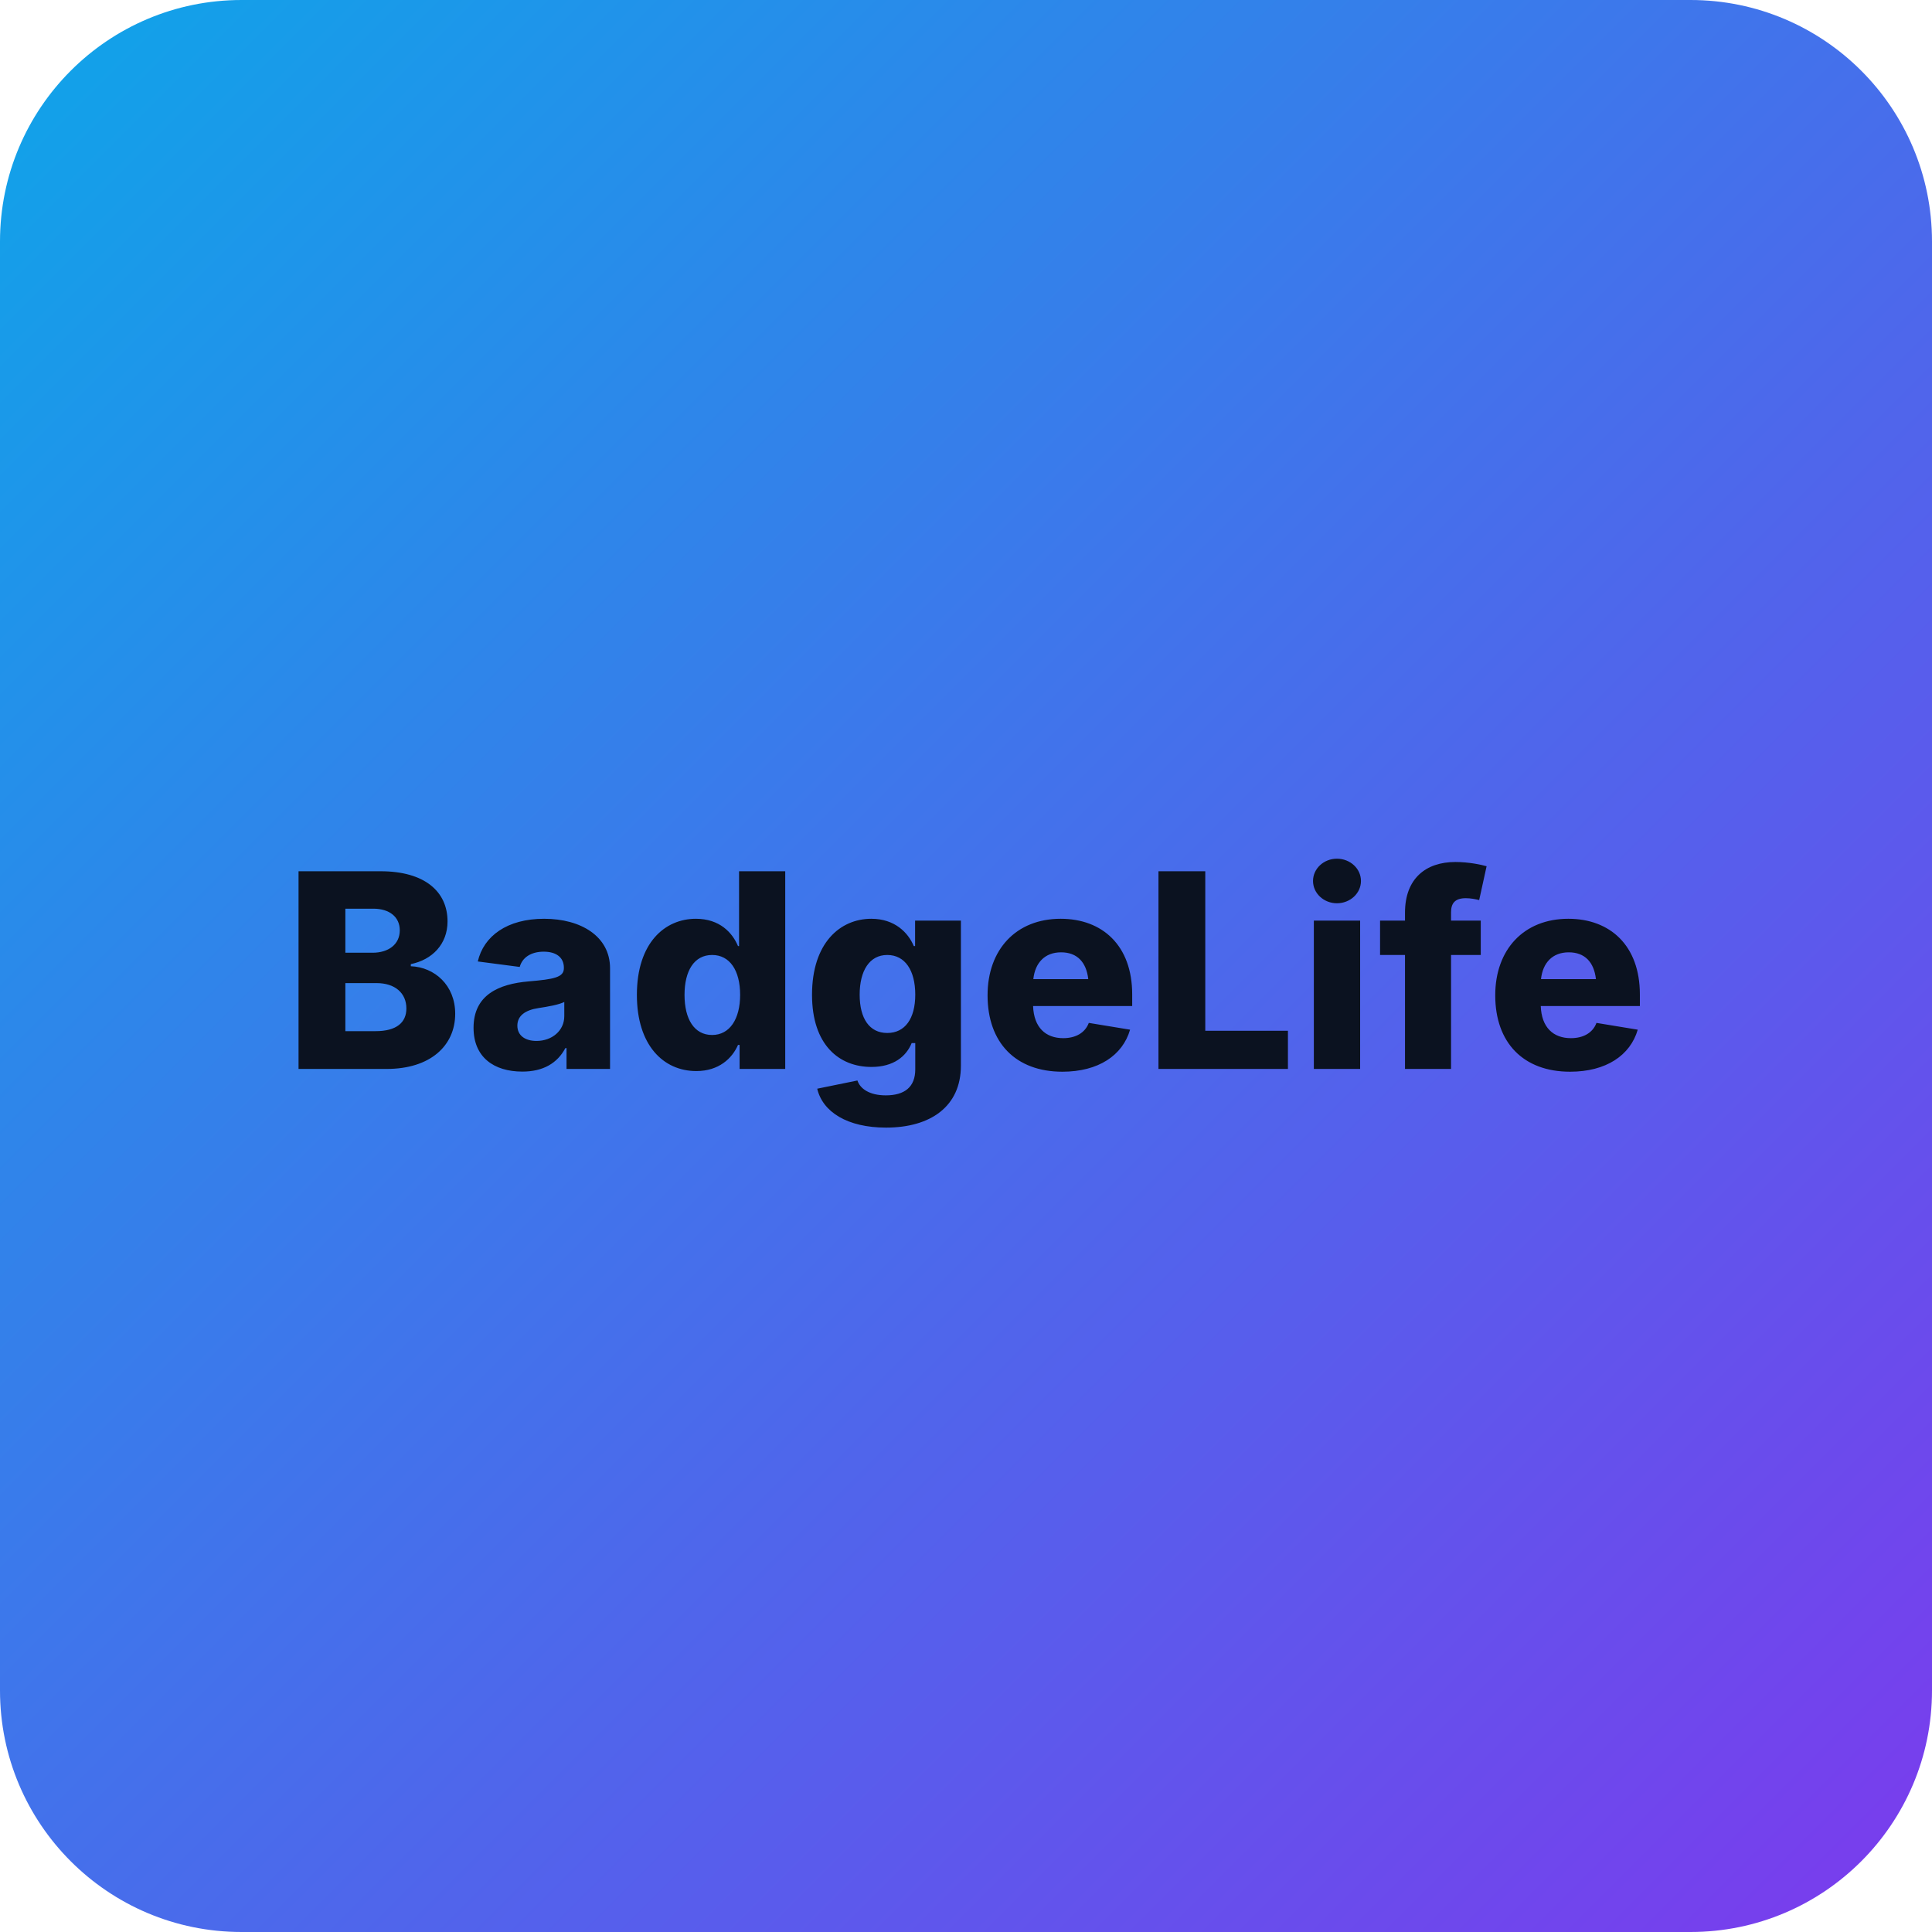
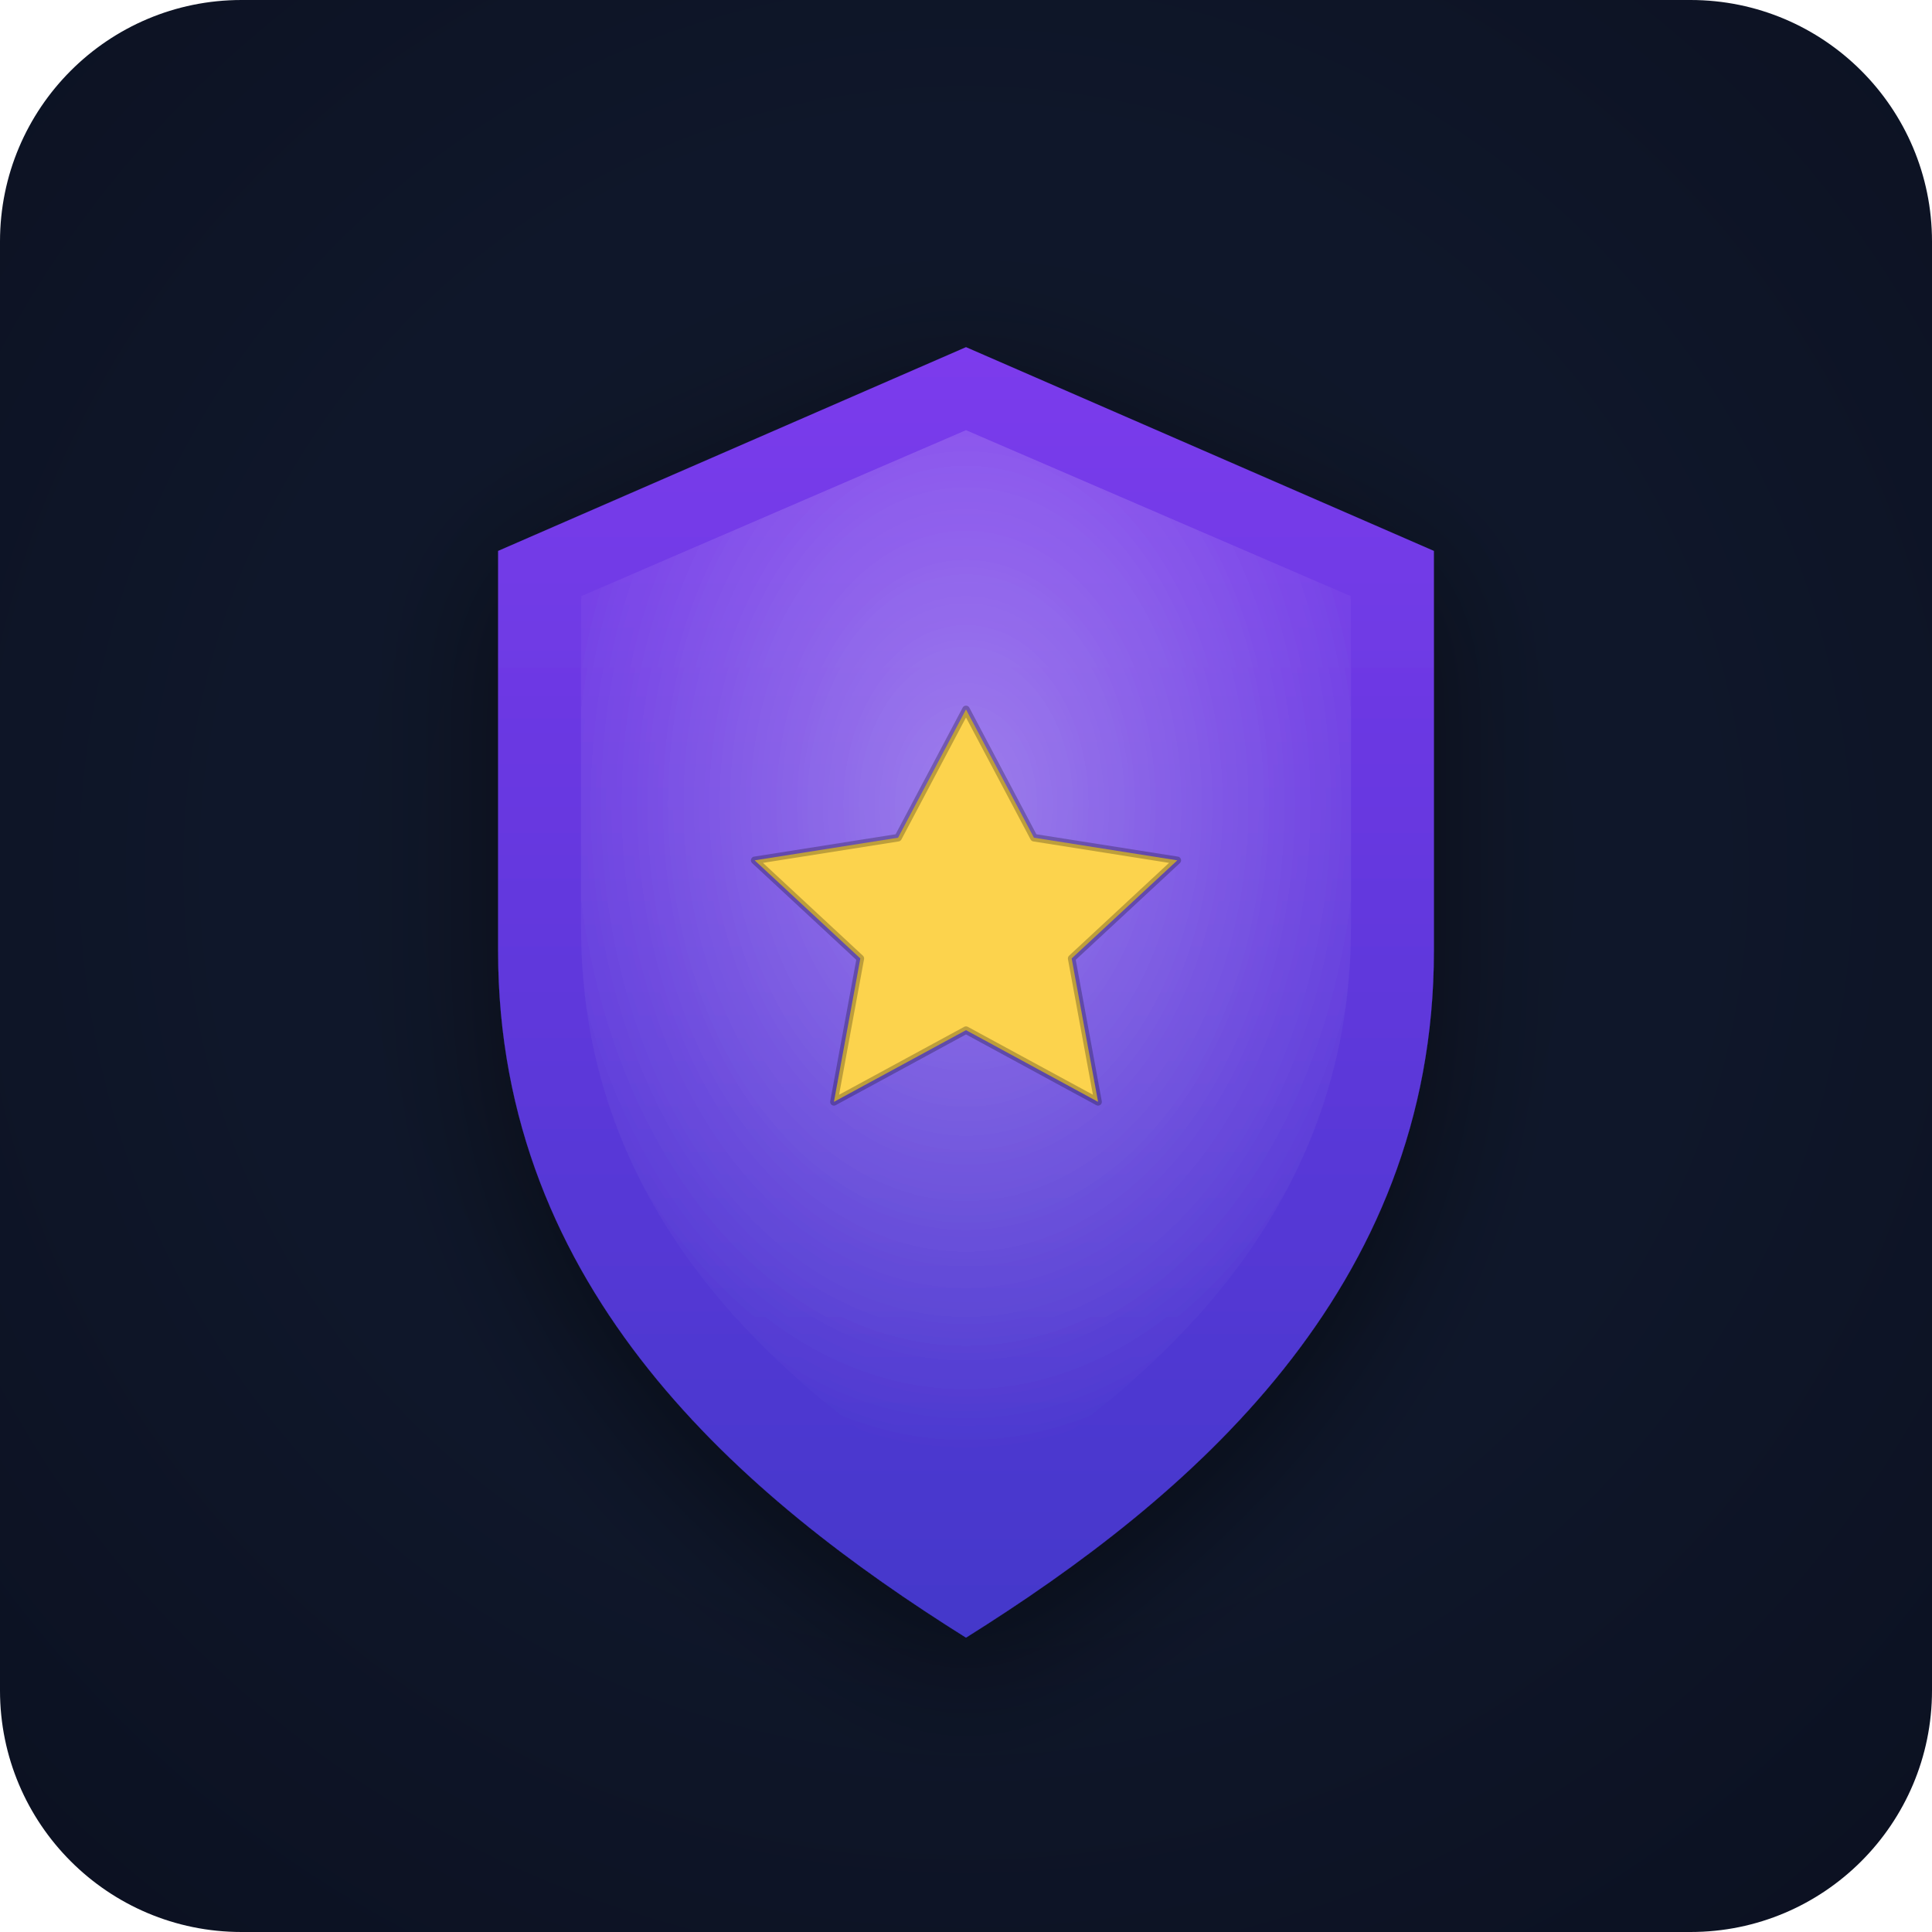
<svg xmlns="http://www.w3.org/2000/svg" width="512" height="512" viewBox="0 0 512 512">
  <defs>
-     <linearGradient id="bg" x1="0%" y1="0%" x2="100%" y2="100%">
-       <stop offset="0%" stop-color="#0ea5e9" />
-       <stop offset="100%" stop-color="#7c3aed" />
+     <radialGradient id="bg" cx="50%" cy="45%" r="75%">
+       <stop offset="0%" stop-color="#111827" />
+       <stop offset="50%" stop-color="#0f172a" />
+       <stop offset="100%" stop-color="#0b1020" />
+     </radialGradient>
+     <linearGradient id="shield" x1="0%" y1="0%" x2="0%" y2="100%">
+       <stop offset="0%" stop-color="#7c3aed" />
+       <stop offset="100%" stop-color="#4338ca" />
    </linearGradient>
+     <radialGradient id="shine" cx="50%" cy="35%" r="60%">
+       <stop offset="0%" stop-color="rgba(255,255,255,0.35)" />
+       <stop offset="100%" stop-color="rgba(255,255,255,0)" />
+     </radialGradient>
+     <filter id="shadow" x="-30%" y="-30%" width="160%" height="160%">
+       <feDropShadow dx="0" dy="10" stdDeviation="18" flood-color="rgba(0,0,0,0.45)" />
+     </filter>
  </defs>
  <rect width="512" height="512" rx="64" fill="url(#bg)" />
-   <text x="50%" y="50%" fill="#0b1220" font-family="Inter, system-ui, -apple-system, sans-serif" font-size="72" font-weight="800" text-anchor="middle" dominant-baseline="middle" letter-spacing="0.5px">
-     BadgeLife
-   </text>
+   <g filter="url(#shadow)">
+     <path d="M256 92l124 54v106c0 90-65 145-124 182-59-37-124-92-124-182V146z" fill="url(#shield)" />
+     <path d="M256 114l102 44v88c0 76-53 122-102 152-49-30-102-76-102-152v-88z" fill="url(#shine)" />
+     <path d="M256 188l18 34 38 6-28 26 7 38-35-19-35 19 7-38-28-26 38-6z" fill="#fcd34d" stroke="rgba(0,0,0,0.25)" stroke-width="2" stroke-linejoin="round" />
+   </g>
</svg>
